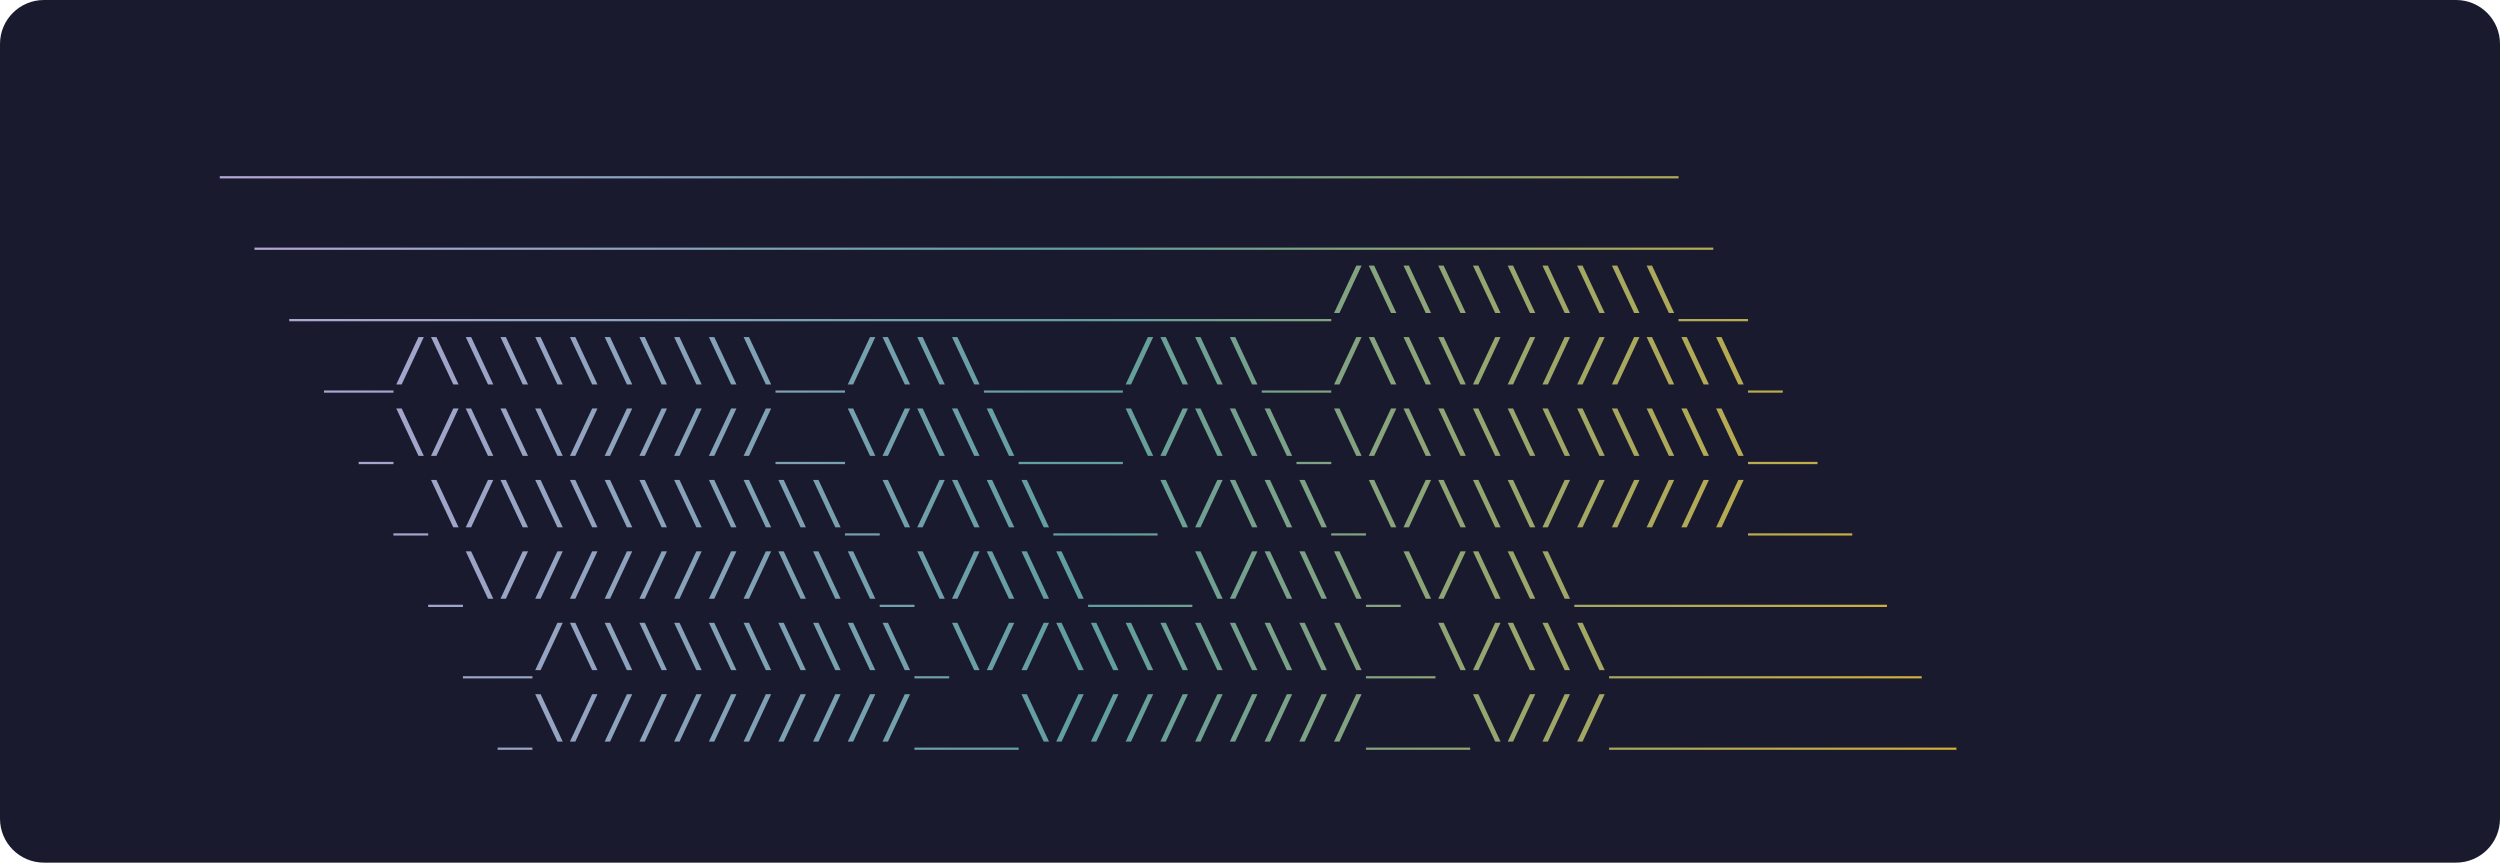
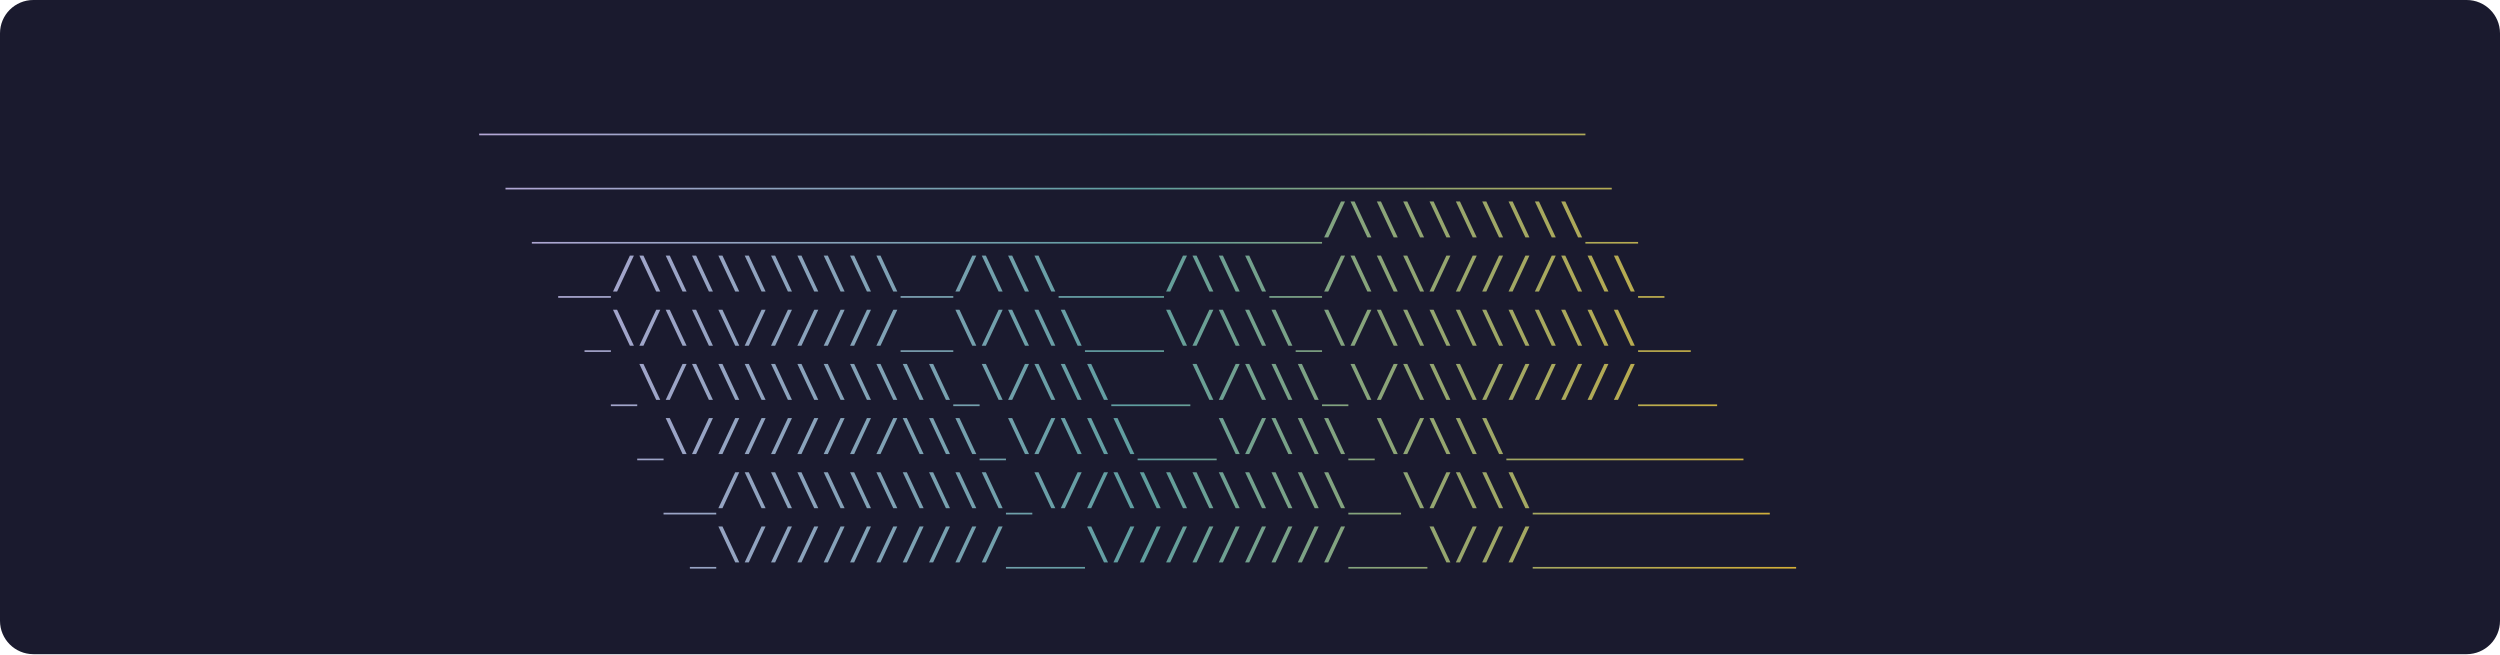
- <svg xmlns="http://www.w3.org/2000/svg" width="455" height="157" viewBox="0 0 455 157">
+ <svg xmlns="http://www.w3.org/2000/svg" width="600" height="157" viewBox="0 0 600 157">
  <defs>
    <linearGradient id="grad" x1="0%" y1="0%" x2="100%" y2="0%">
      <stop offset="0%" style="stop-color:#B4A7D6;stop-opacity:1" />
      <stop offset="50%" style="stop-color:#5F9EA0;stop-opacity:1" />
      <stop offset="100%" style="stop-color:#D4AF37;stop-opacity:1" />
    </linearGradient>
  </defs>
  <rect width="100%" height="100%" fill="#1a1a2e" rx="8" />
  <text fill="url(#grad)" font-family="monospace" font-size="10.5" xml:space="preserve">
-     <tspan x="40" y="30">__________________________________________        </tspan>
-     <tspan x="40" y="43"> __________________________________________       </tspan>
-     <tspan x="40" y="56">  ______________________________/\\\\\\\\\__      </tspan>
-     <tspan x="40" y="69">   __/\\\\\\\\\\__/\\\____/\\\__/\\\/////\\\_     </tspan>
-     <tspan x="40" y="82">    _\/\\\//////__\/\\\___\/\\\_\/\\\\\\\\\\__    </tspan>
-     <tspan x="40" y="95">     _\/\\\\\\\\\\_\/\\\___\/\\\_\/\\\//////___   </tspan>
-     <tspan x="40" y="108">      _\////////\\\_\/\\\___\/\\\_\/\\\_________  </tspan>
-     <tspan x="40" y="121">       __/\\\\\\\\\\_\//\\\\\\\\\__\/\\\_________ </tspan>
-     <tspan x="40" y="134">        _\//////////___\/////////___\///__________</tspan>
+     <tspan x="115" y="30">__________________________________________        </tspan>
+     <tspan x="115" y="43"> __________________________________________       </tspan>
+     <tspan x="115" y="56">  ______________________________/\\\\\\\\\__      </tspan>
+     <tspan x="115" y="69">   __/\\\\\\\\\\__/\\\____/\\\__/\\\/////\\\_     </tspan>
+     <tspan x="115" y="82">    _\/\\\//////__\/\\\___\/\\\_\/\\\\\\\\\\__    </tspan>
+     <tspan x="115" y="95">     _\/\\\\\\\\\\_\/\\\___\/\\\_\/\\\//////___   </tspan>
+     <tspan x="115" y="108">      _\////////\\\_\/\\\___\/\\\_\/\\\_________  </tspan>
+     <tspan x="115" y="121">       __/\\\\\\\\\\_\//\\\\\\\\\__\/\\\_________ </tspan>
+     <tspan x="115" y="134">        _\//////////___\/////////___\///__________</tspan>
  </text>
</svg>
